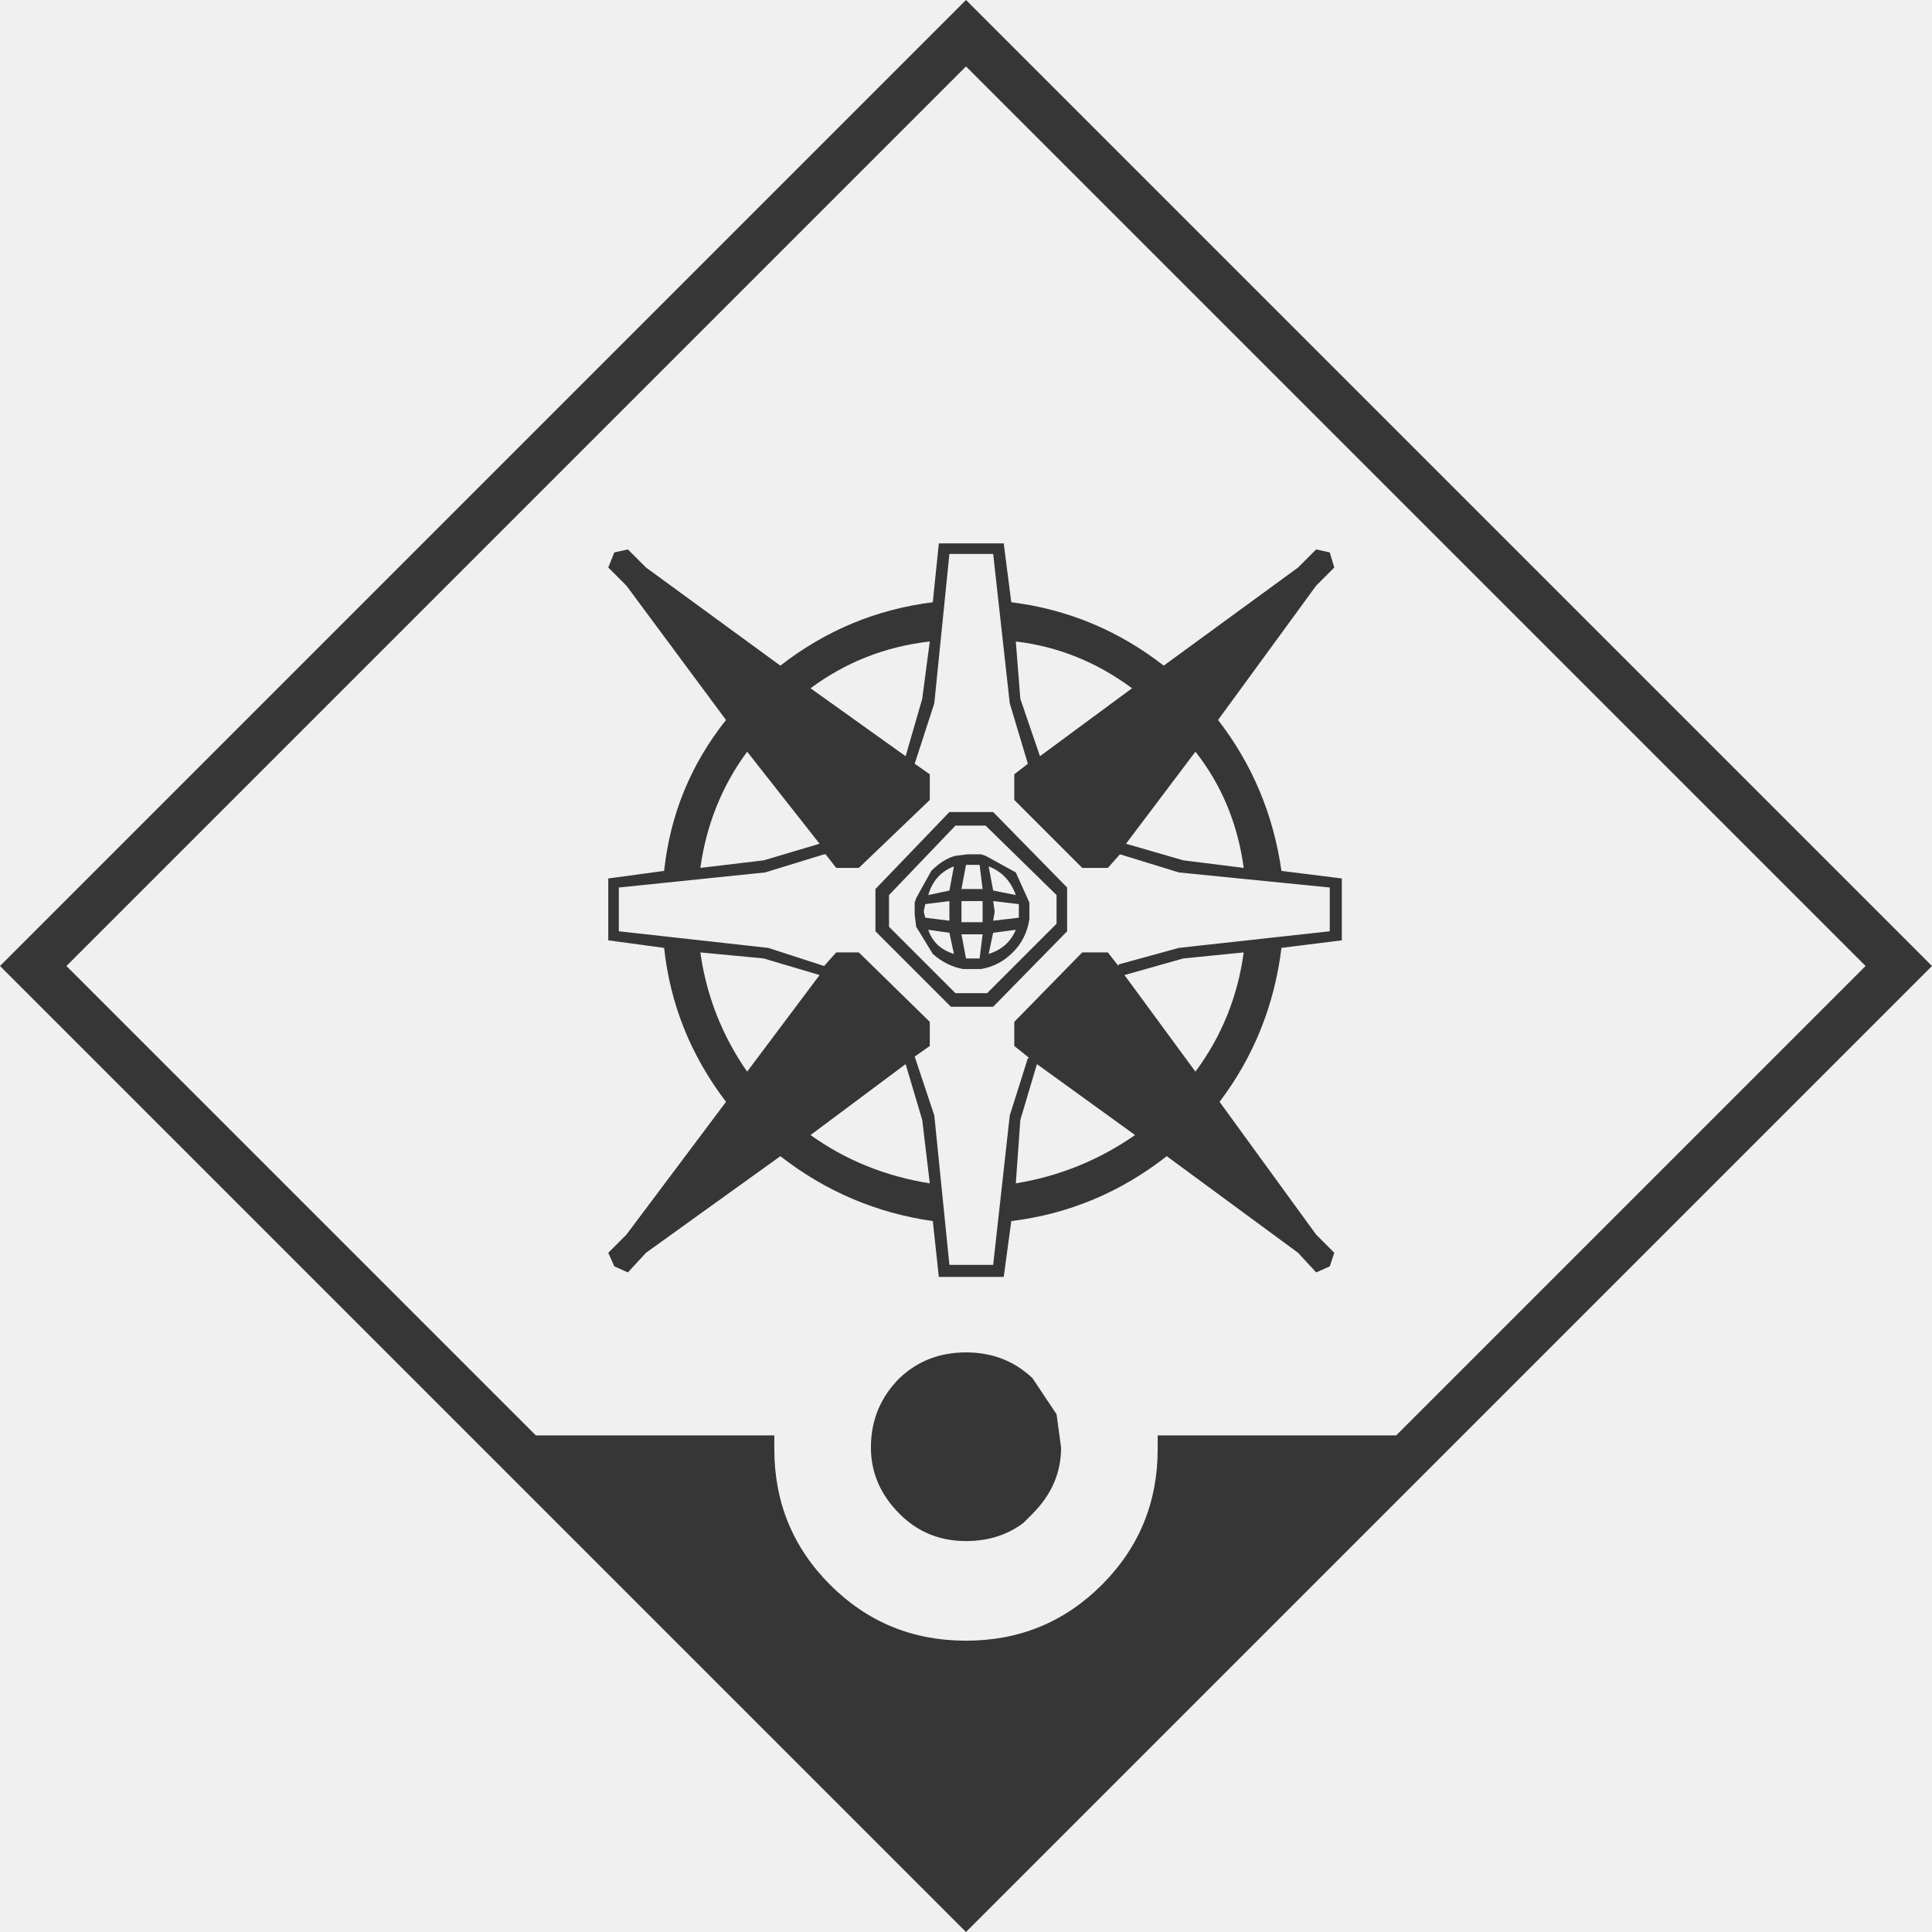
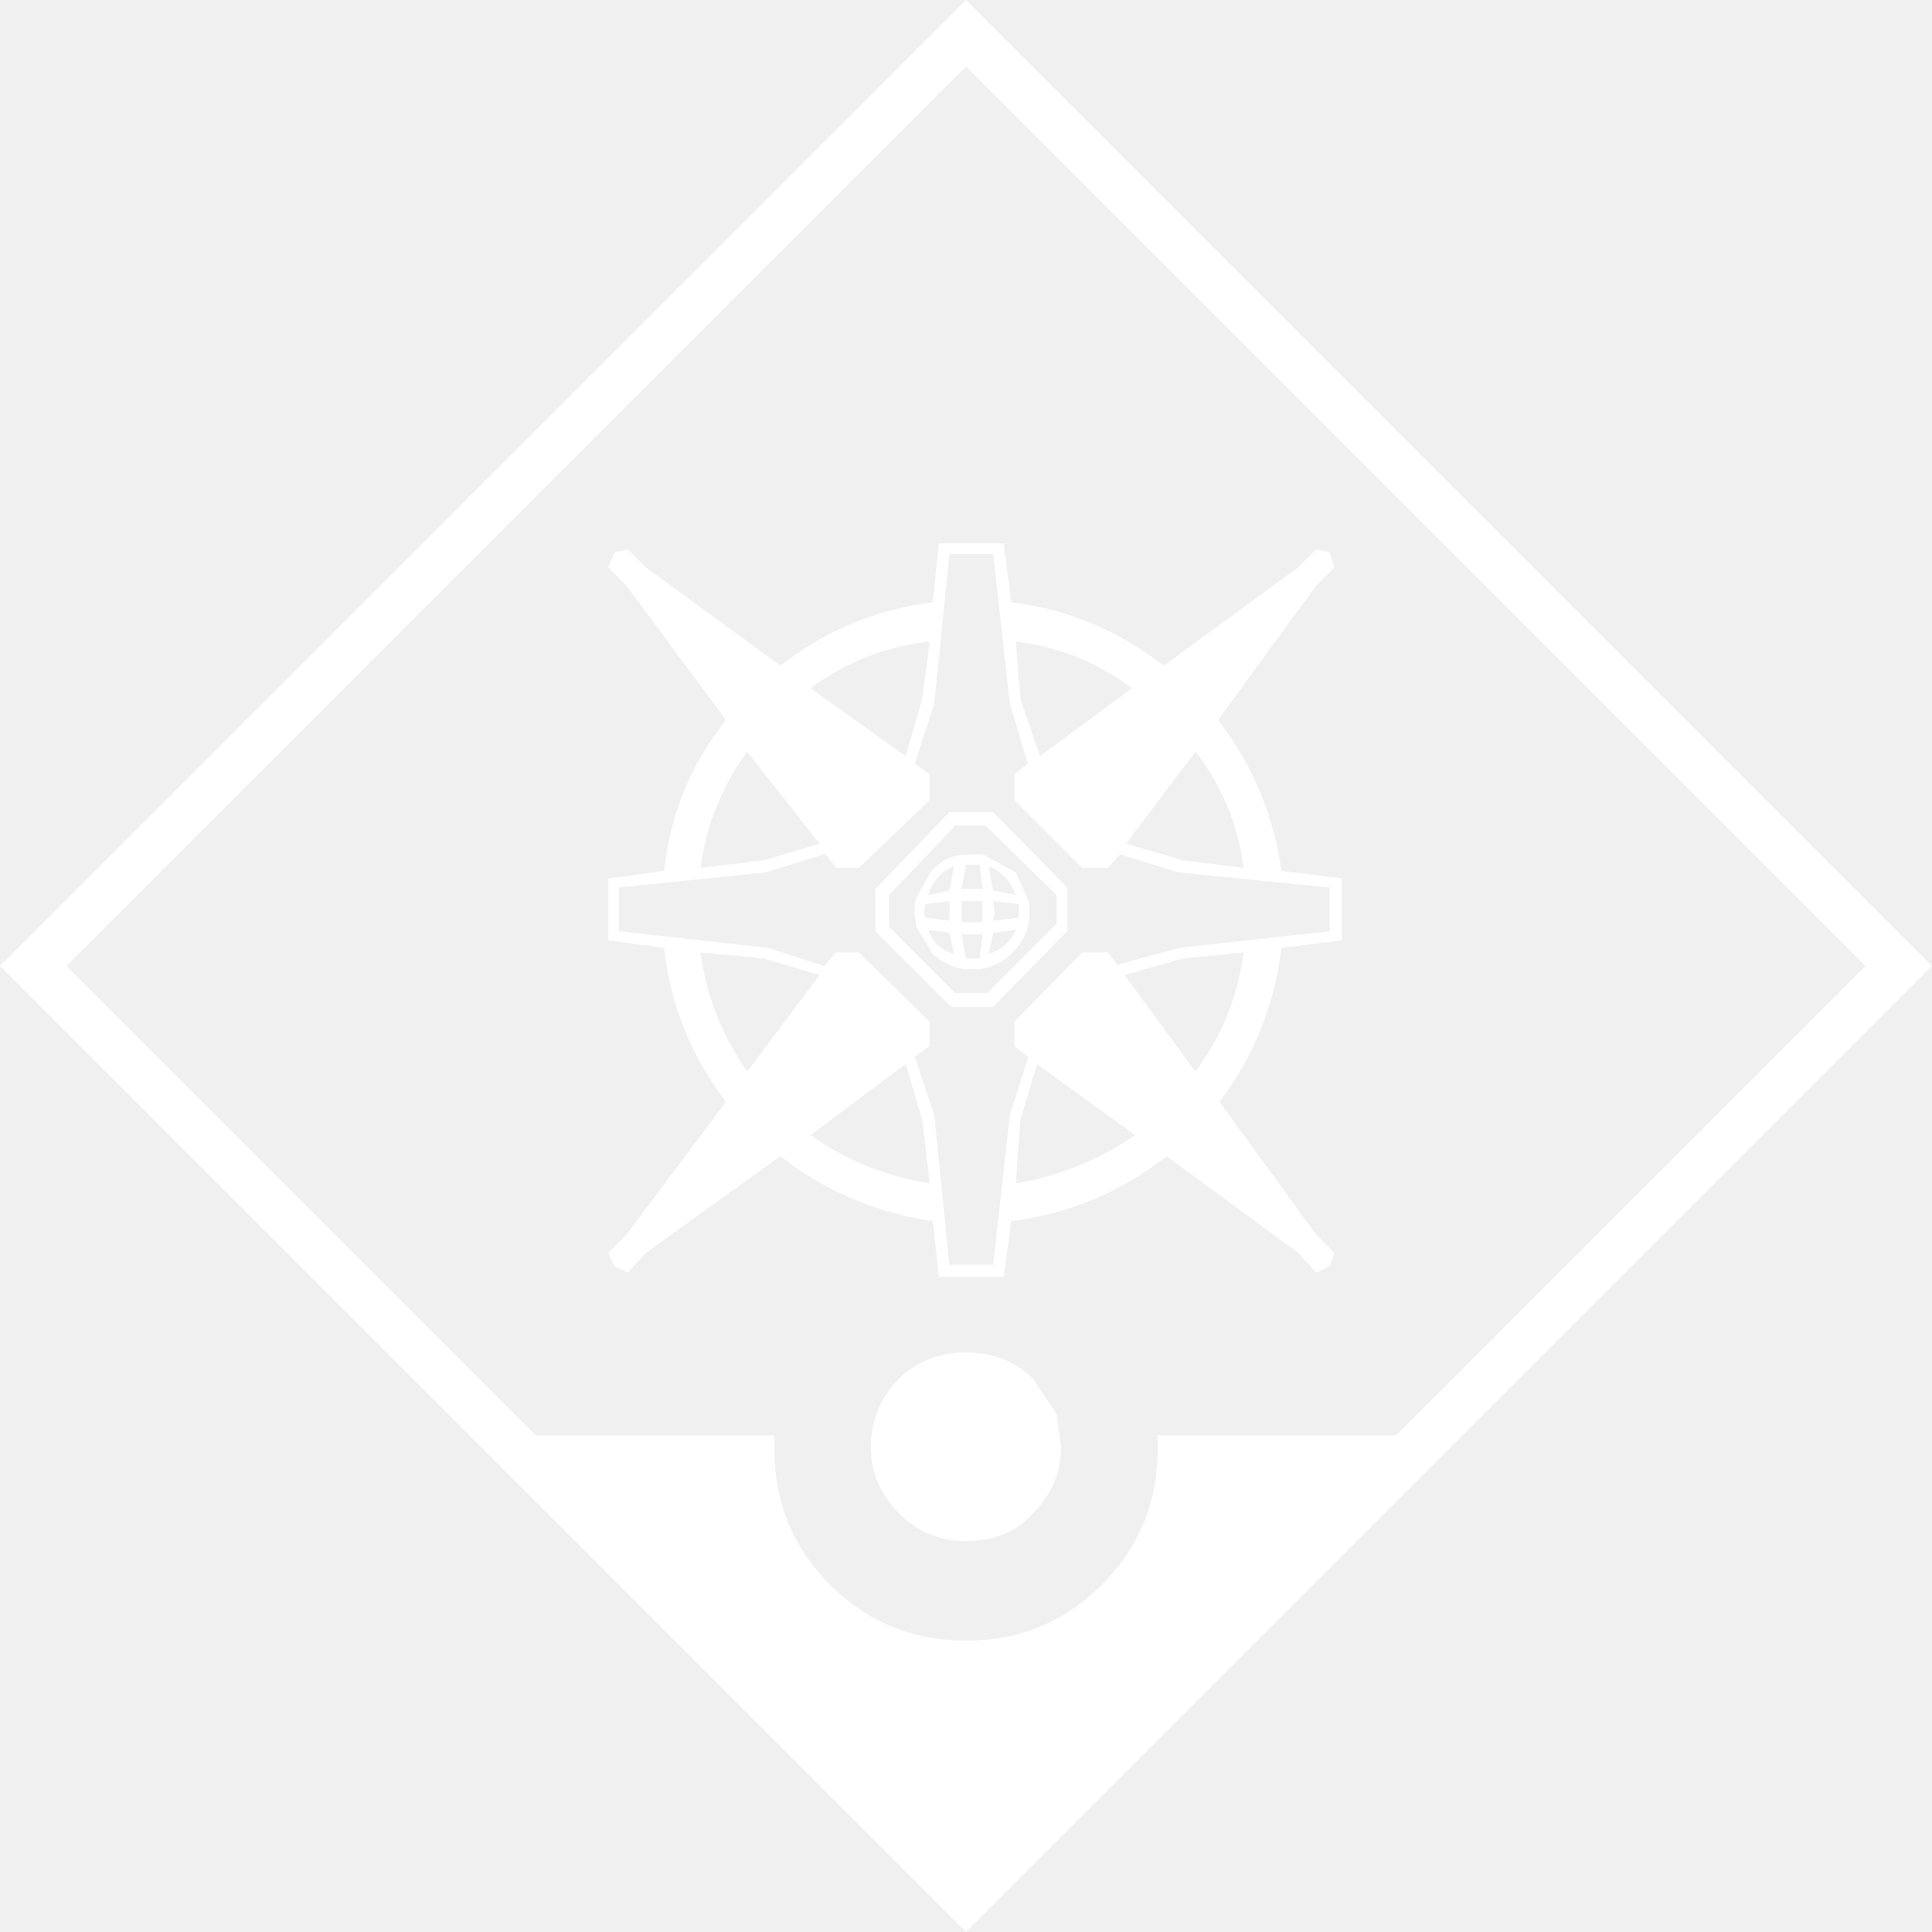
<svg xmlns="http://www.w3.org/2000/svg" height="64.0px" width="64.0px">
  <g transform="matrix(1.0, 0.0, 0.0, 1.0, 32.0, 32.0)">
-     <path d="M0.0 -32.0 L32.0 0.0 0.0 32.0 -32.0 0.0 0.0 -32.0 M0.0 -29.8 L-29.8 0.0 -14.25 15.55 -6.35 15.55 -6.35 16.0 Q-6.35 18.65 -4.5 20.5 -2.65 22.35 0.0 22.35 2.65 22.35 4.5 20.5 6.35 18.65 6.35 16.0 L6.35 15.55 14.25 15.55 29.8 0.0 0.0 -29.8" fill="#363636" fill-rule="evenodd" stroke="none" />
-     <path d="M3.15 15.95 Q3.15 17.2 2.2 18.15 L1.9 18.45 Q1.1 19.05 0.0 19.05 -1.3 19.05 -2.2 18.15 -3.15 17.2 -3.15 15.95 -3.15 14.6 -2.2 13.65 -1.3 12.8 0.0 12.8 1.3 12.8 2.2 13.65 L3.0 14.85 3.15 15.95" fill="#363636" fill-rule="evenodd" stroke="none" />
-     <path d="M1.25 10.3 L-0.9 10.3 -1.1 8.45 Q-3.9 8.05 -6.15 6.3 L-10.6 9.5 -11.2 10.15 -11.65 9.95 -11.85 9.5 -11.25 8.9 -7.95 4.5 Q-9.7 2.2 -10.0 -0.6 L-11.85 -0.85 -11.85 -2.9 -10.0 -3.15 Q-9.7 -5.95 -7.95 -8.15 L-11.25 -12.6 -11.85 -13.2 -11.65 -13.7 -11.2 -13.8 -10.6 -13.2 -6.15 -9.95 Q-3.9 -11.7 -1.1 -12.05 L-0.9 -14.0 1.25 -14.0 1.5 -12.05 Q4.3 -11.7 6.55 -9.95 L11.0 -13.2 11.6 -13.8 12.05 -13.7 12.2 -13.2 11.6 -12.6 8.35 -8.15 Q10.05 -5.95 10.45 -3.15 L12.45 -2.9 12.45 -0.85 10.45 -0.6 Q10.1 2.25 8.4 4.5 L11.6 8.9 12.2 9.5 12.05 9.95 11.6 10.15 11.0 9.5 6.65 6.3 Q4.35 8.1 1.5 8.45 L1.25 10.3 M-0.55 9.9 L0.9 9.9 1.45 4.95 2.05 3.05 2.1 3.05 1.6 2.65 1.6 1.85 3.85 -0.45 4.7 -0.45 5.05 0.0 5.05 -0.05 7.05 -0.6 12.05 -1.15 12.05 -2.6 7.05 -3.1 5.1 -3.7 4.7 -3.25 3.85 -3.25 1.6 -5.5 1.6 -6.35 2.05 -6.7 1.45 -8.7 0.9 -13.65 -0.55 -13.65 -1.05 -8.7 -1.7 -6.7 -1.2 -6.35 -1.2 -5.5 -3.55 -3.25 -4.3 -3.25 -4.65 -3.7 -4.7 -3.7 -6.65 -3.1 -11.5 -2.6 -11.5 -1.15 -6.55 -0.6 -4.7 0.0 -4.3 -0.45 -3.55 -0.45 -1.2 1.85 -1.2 2.65 -1.7 3.0 -1.05 4.95 -0.55 9.9 M-1.45 -8.85 L-1.2 -10.75 Q-3.4 -10.5 -5.15 -9.2 L-2.0 -6.95 -1.45 -8.85 M-6.7 -0.25 L-8.8 -0.45 Q-8.5 1.7 -7.25 3.5 L-4.85 0.3 -6.7 -0.25 M-6.7 -3.5 L-4.85 -4.05 -7.25 -7.1 Q-8.5 -5.4 -8.8 -3.25 L-6.7 -3.5 M0.5 0.1 L-0.1 0.1 Q-0.65 0.0 -1.1 -0.4 L-1.65 -1.3 -1.7 -1.7 -1.7 -2.1 -1.65 -2.25 -1.15 -3.15 Q-0.75 -3.55 -0.35 -3.65 L0.05 -3.7 0.5 -3.7 0.65 -3.65 1.65 -3.1 2.1 -2.1 2.1 -1.55 Q2.0 -0.9 1.55 -0.45 1.1 0.0 0.5 0.1 M-0.35 0.9 L0.7 0.9 3.0 -1.4 3.0 -2.35 0.65 -4.65 -0.35 -4.65 -2.55 -2.35 -2.55 -1.3 -0.35 0.9 M0.9 1.35 L-0.5 1.35 -3.0 -1.15 -3.0 -2.55 -0.55 -5.1 0.9 -5.1 3.35 -2.6 3.35 -1.15 0.9 1.35 M-0.15 -1.45 L0.55 -1.45 0.55 -2.15 -0.15 -2.15 -0.15 -1.45 M-1.25 -1.2 Q-1.05 -0.6 -0.4 -0.4 L-0.55 -1.1 -1.25 -1.2 M-1.4 -1.8 L-1.35 -1.6 -0.55 -1.5 -0.55 -2.15 -1.35 -2.05 -1.4 -1.8 M-0.4 -3.3 Q-1.05 -3.05 -1.25 -2.35 L-0.55 -2.5 -0.4 -3.3 M1.8 -8.85 L2.45 -6.95 5.5 -9.2 Q3.75 -10.5 1.65 -10.75 L1.8 -8.85 M1.65 -2.35 Q1.4 -3.05 0.75 -3.3 L0.9 -2.5 1.65 -2.35 M0.45 -0.25 L0.55 -1.05 0.15 -1.05 -0.15 -1.05 0.0 -0.25 0.45 -0.25 M0.75 -0.4 Q1.4 -0.6 1.65 -1.2 L0.9 -1.1 0.75 -0.4 M0.9 -2.15 L0.95 -1.8 0.9 -1.5 1.75 -1.6 1.75 -2.05 0.9 -2.15 M0.0 -3.35 L-0.15 -2.55 0.55 -2.55 0.45 -3.35 0.0 -3.35 M5.3 -4.05 L7.2 -3.5 9.2 -3.25 Q8.9 -5.45 7.6 -7.1 L5.3 -4.05 M7.2 -0.25 L5.25 0.3 7.6 3.5 Q8.9 1.75 9.2 -0.45 L7.2 -0.25 M2.35 3.25 L1.8 5.1 1.65 7.2 Q3.8 6.85 5.6 5.6 L2.35 3.25 M-1.45 5.1 L-2.0 3.25 -5.15 5.6 Q-3.4 6.85 -1.2 7.2 L-1.45 5.1" fill="#363636" fill-rule="evenodd" stroke="none" />
+     <path d="M0.0 -32.0 L32.0 0.0 0.0 32.0 -32.0 0.0 0.0 -32.0 M0.0 -29.8 L-29.8 0.0 -14.25 15.55 -6.35 15.55 -6.35 16.0 Q-6.35 18.65 -4.5 20.5 -2.65 22.35 0.0 22.35 2.65 22.35 4.5 20.5 6.35 18.65 6.35 16.0 L6.35 15.55 14.25 15.55 29.8 0.0 0.0 -29.8" fill="white" fill-rule="evenodd" stroke="none" />
+     <path d="M3.15 15.95 Q3.15 17.2 2.2 18.15 L1.9 18.45 Q1.1 19.05 0.0 19.05 -1.3 19.05 -2.2 18.15 -3.15 17.2 -3.15 15.95 -3.15 14.6 -2.2 13.65 -1.3 12.8 0.0 12.8 1.3 12.8 2.2 13.65 L3.0 14.85 3.15 15.95" fill="white" fill-rule="evenodd" stroke="none" />
+     <path d="M1.25 10.3 L-0.9 10.3 -1.1 8.45 Q-3.9 8.05 -6.15 6.3 L-10.6 9.5 -11.2 10.15 -11.65 9.95 -11.85 9.5 -11.25 8.9 -7.95 4.5 Q-9.7 2.2 -10.0 -0.6 L-11.85 -0.85 -11.85 -2.9 -10.0 -3.15 Q-9.7 -5.95 -7.95 -8.15 L-11.25 -12.6 -11.85 -13.2 -11.65 -13.7 -11.2 -13.8 -10.6 -13.2 -6.15 -9.95 Q-3.9 -11.7 -1.1 -12.05 L-0.9 -14.0 1.25 -14.0 1.5 -12.05 Q4.3 -11.7 6.55 -9.95 L11.0 -13.2 11.6 -13.8 12.05 -13.7 12.2 -13.2 11.6 -12.6 8.35 -8.15 Q10.05 -5.95 10.45 -3.15 L12.45 -2.9 12.45 -0.85 10.45 -0.6 Q10.1 2.25 8.4 4.5 L11.6 8.9 12.2 9.5 12.05 9.95 11.6 10.15 11.0 9.5 6.65 6.3 Q4.35 8.1 1.5 8.45 L1.25 10.3 M-0.55 9.9 L0.9 9.9 1.45 4.95 2.05 3.05 2.1 3.05 1.6 2.65 1.6 1.85 3.85 -0.45 4.7 -0.45 5.05 0.0 5.05 -0.05 7.05 -0.6 12.05 -1.15 12.05 -2.6 7.05 -3.1 5.1 -3.7 4.7 -3.25 3.85 -3.25 1.6 -5.5 1.6 -6.35 2.05 -6.7 1.45 -8.7 0.9 -13.65 -0.55 -13.65 -1.05 -8.7 -1.7 -6.7 -1.2 -6.35 -1.2 -5.5 -3.55 -3.25 -4.3 -3.25 -4.65 -3.7 -4.7 -3.7 -6.65 -3.1 -11.5 -2.6 -11.5 -1.15 -6.55 -0.6 -4.7 0.0 -4.3 -0.45 -3.55 -0.45 -1.2 1.85 -1.2 2.65 -1.7 3.0 -1.05 4.95 -0.55 9.9 M-1.45 -8.85 L-1.2 -10.75 Q-3.4 -10.5 -5.15 -9.2 L-2.0 -6.95 -1.45 -8.85 M-6.7 -0.25 L-8.8 -0.45 Q-8.5 1.7 -7.25 3.5 L-4.85 0.3 -6.7 -0.25 M-6.7 -3.5 L-4.85 -4.05 -7.25 -7.1 Q-8.5 -5.4 -8.8 -3.25 L-6.7 -3.5 M0.5 0.1 L-0.1 0.1 Q-0.65 0.0 -1.1 -0.4 L-1.65 -1.3 -1.7 -1.7 -1.7 -2.1 -1.65 -2.25 -1.15 -3.15 Q-0.75 -3.55 -0.35 -3.65 L0.05 -3.7 0.5 -3.7 0.65 -3.65 1.65 -3.1 2.1 -2.1 2.1 -1.55 Q2.0 -0.9 1.55 -0.45 1.1 0.0 0.5 0.1 M-0.35 0.9 L0.7 0.9 3.0 -1.4 3.0 -2.35 0.65 -4.65 -0.35 -4.65 -2.55 -2.35 -2.55 -1.3 -0.35 0.9 M0.9 1.35 L-0.5 1.35 -3.0 -1.15 -3.0 -2.55 -0.55 -5.1 0.9 -5.1 3.35 -2.6 3.35 -1.15 0.9 1.35 M-0.15 -1.45 L0.55 -1.45 0.55 -2.15 -0.15 -2.15 -0.15 -1.45 M-1.25 -1.2 Q-1.05 -0.6 -0.4 -0.4 L-0.55 -1.1 -1.25 -1.2 M-1.4 -1.8 L-1.35 -1.6 -0.55 -1.5 -0.55 -2.15 -1.35 -2.05 -1.4 -1.8 M-0.4 -3.3 Q-1.05 -3.05 -1.25 -2.35 L-0.55 -2.5 -0.4 -3.3 M1.8 -8.85 L2.45 -6.95 5.5 -9.2 Q3.75 -10.5 1.65 -10.75 L1.8 -8.85 M1.65 -2.35 Q1.4 -3.05 0.75 -3.3 L0.9 -2.5 1.65 -2.35 M0.45 -0.25 L0.55 -1.05 0.15 -1.05 -0.15 -1.05 0.0 -0.25 0.45 -0.25 M0.75 -0.4 Q1.4 -0.6 1.65 -1.2 L0.9 -1.1 0.75 -0.4 M0.9 -2.15 L0.95 -1.8 0.9 -1.5 1.75 -1.6 1.75 -2.05 0.9 -2.15 M0.0 -3.35 L-0.15 -2.55 0.55 -2.55 0.45 -3.35 0.0 -3.35 M5.3 -4.05 L7.2 -3.5 9.2 -3.25 Q8.9 -5.45 7.6 -7.1 L5.3 -4.05 M7.2 -0.25 L5.25 0.3 7.6 3.5 Q8.9 1.75 9.2 -0.45 L7.2 -0.25 M2.35 3.25 L1.8 5.1 1.65 7.2 Q3.8 6.85 5.6 5.6 L2.35 3.25 M-1.45 5.1 L-2.0 3.25 -5.15 5.6 Q-3.4 6.85 -1.2 7.2 L-1.45 5.1" fill="white" fill-rule="evenodd" stroke="none" />
  </g>
</svg>
